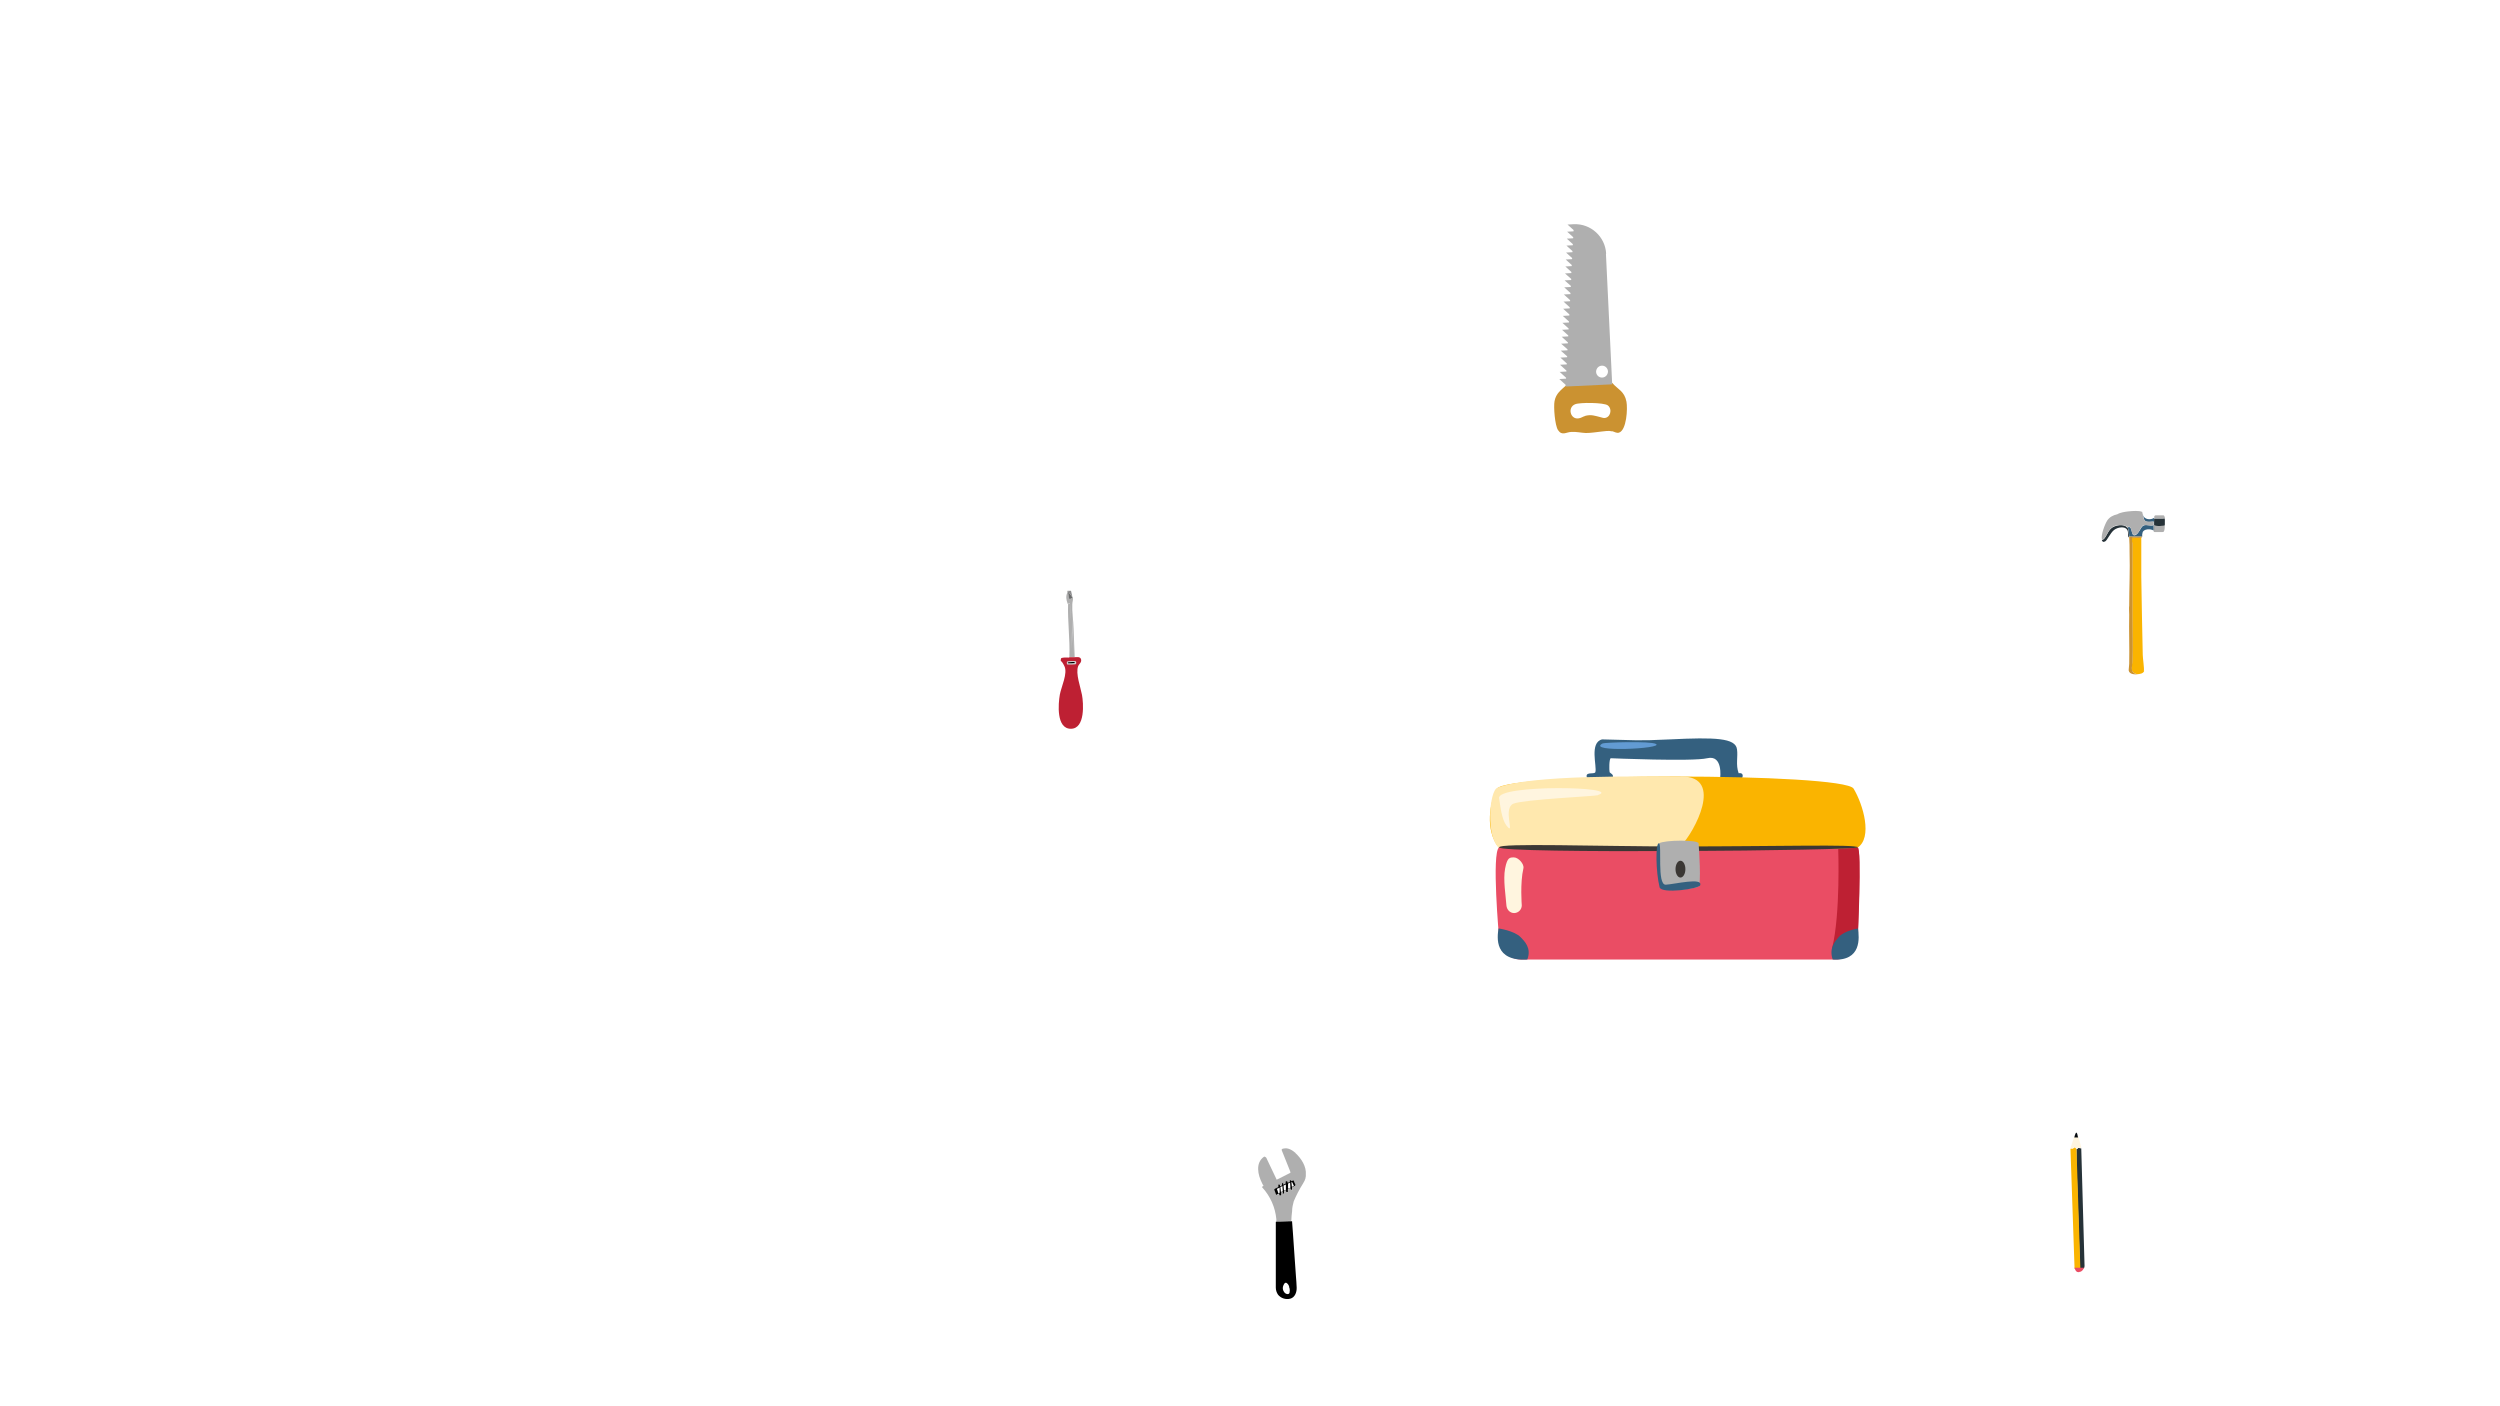
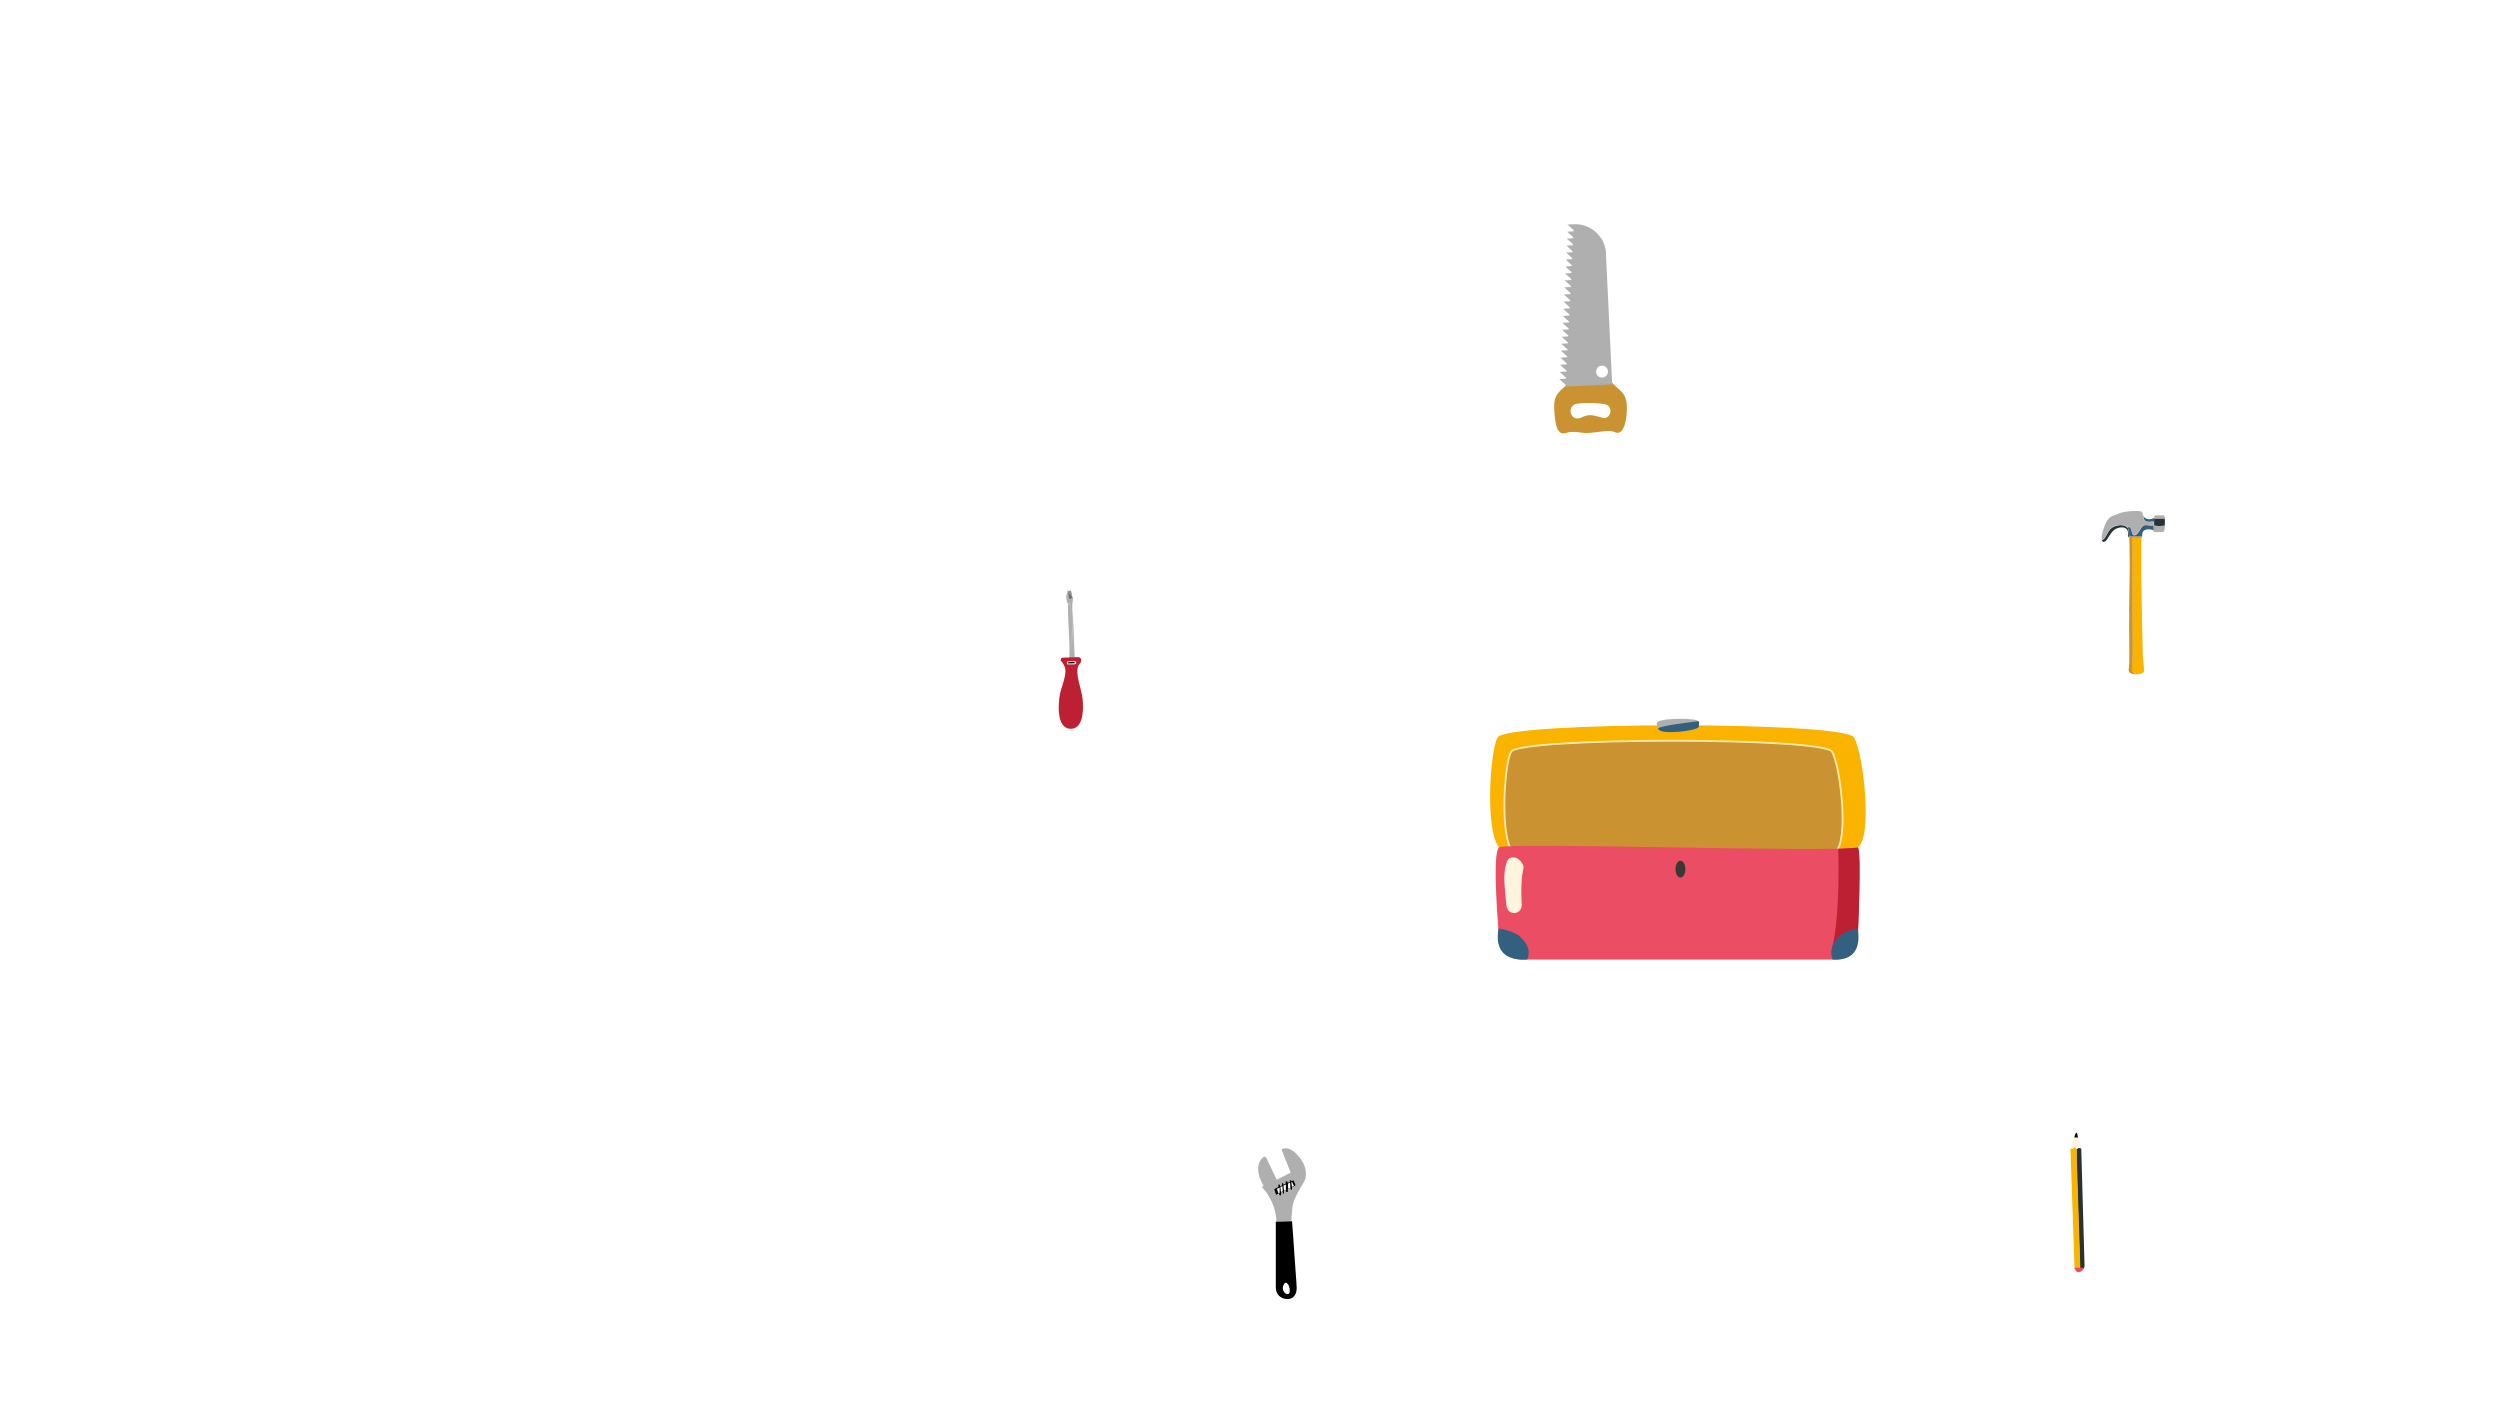
<svg xmlns="http://www.w3.org/2000/svg" id="Layer_1" version="1.1" viewBox="0 0 1366 768">
-   <defs>
-     <style>
+   <defs id="defs1">
+     <style id="style1">
      .st0 {
        fill: #cb9231;
      }

      .st1 {
        fill: #34607f;
      }

      .st2 {
        fill: #9d4324;
      }

      .st3 {
        fill: #f9d5a1;
      }

      .st4 {
        fill: #263238;
      }

      .st5 {
        fill: #ffe8ae;
      }

      .st6 {
        fill: #fab400;
      }

      .st7 {
        fill: #8d8d8e;
      }

      .st8 {
        fill: #060b11;
      }

      .st9 {
        fill: #d3d3d5;
      }

      .st10 {
        fill: #3b3734;
      }

      .st11 {
        fill: #629bd3;
      }

      .st12 {
        fill: #fcfcfe;
      }

      .st13 {
        fill: #6a6b6b;
      }

      .st14 {
        fill: #fff5df;
      }

      .st15 {
        fill: #ea4d64;
      }

      .st16 {
        fill: #be2033;
      }

      .st17 {
        fill: #d1d2d3;
      }

      .st18 {
        fill: #afafaf;
      }
    </style>
  </defs>
  <g id="Wrench">
-     <path class="st18" d="M707.9,630c-1.7-1.5-4.2-3.1-6.6-2.4h-.3c-.2,0-.9.5-.7.8h0l4.4,11,.4,1.1v.2l-.2.2-6.1,3.1c-.4.2-.8.4-1.3.6v-.2l-4.8-10.1-.7-1.5c0-.3-1-1-1.3-.8-4.9,3.4-3.4,10-1.1,14.5.2.5.5,1,.8,1.4h0c0,0-.3.2-.4.3-.2,0-.4.3-.5.4h0l.2.2c4.4,4.8,7.1,10.9,7.7,17.4v1.2h1.2l5.7-.3h1.1c0,0,.2-.2.2-.3,0-1.6.2-3.3.4-4.9,0-1.9.4-3.7.9-5.5,1.4-3.3,3.1-6.6,5-9.6l.9-1.6c.4-.8.6-1.6.7-2.5v-.9c.4-4.3-2.4-8.8-5.7-11.8h0ZM708,647.6c0,.2-.6.6-.7.7l-1.2.6h0c0,.4,0,.9,0,1.3s-.2.2-.4,0c-.2,0-.4-.3-.5-.5v-.5l-1.4.7v1.2c0,.3-.2.5-.5.4-.3,0-.5-.2-.5-.5v-.6l-1.2.6v.8c0,.2,0,.4-.3.5,0,0-.4.3-.4,0v-1.1c-.4.2-.7.4-1.1.5v1.2c.2.2,0,.3,0,.4h0c-.3,0-.5-.3-.5-.5v-.6l-1.7.8h0l-1-2.8s0-.2.2-.4h0c0,0,.3-.2.4-.3l1.2-.6.5-.2v-1c0-.2,0-.3.2-.4h0c.3,0,.5.3.5.5v.5l1.1-.5v-.7c0-.2.2-.4.3-.6,0,0,.4-.3.4,0v.9l1.3-.6v-.9c0-.3.3-.5.6-.4.3,0,.5.2.5.5v.4l1.2-.6v-.8c0-.2.2-.2.3,0,.2,0,.4.3.5.5h0l.9-.4h0l1.3,2.7v-.2Z" />
-     <path d="M705.5,667.3h-1.1l-5.7.2h-1.2c-.2,0-.4,0-.4.3v35.7c0,1.4.4,2.7,1.2,3.9,1.6,2,4.2,2.8,6.7,2.2,2.6-.7,3.6-3.6,3.5-6.1,0-2-.3-4.1-.4-6.2l-.8-11.4-.8-11.6-.5-6.7v-.3c-.3,0-.5,0-.7,0h.2ZM704.6,703.8c.2.8.2,1.7,0,2.5,0,.4-.5.8-1,.8-.8,0-1.6-.5-2-1.2-.6-.8-.8-1.9-.6-2.8h0c.2-.8.9-2.7,2-2.1.9.6,1.5,1.7,1.5,2.8h0Z" />
-     <path d="M706.6,645l-.9.4h0c0-.2-.2-.4-.5-.5,0,0-.4,0-.4,0v.8l-1.2.6v-.4c0-.3-.2-.5-.5-.5s-.6,0-.6.4v.9l-1.3.6v-.9c0-.3-.4,0-.4,0-.2,0-.3.3-.3.6v.7l-1.1.5v-.5c0-.3-.2-.5-.5-.5s-.3,0-.4.3h0v1.1c0,0-.4.2-.4.2l-1.2.6c-.2,0-.3.2-.4.3h0c-.2,0-.3.3-.2.4l1,2.8h0l1.7-.8v.6c0,.3.3.5.6.5s.3,0,.4-.3h0v-1.3c.2-.2.6-.3.9-.5v1.1c0,.3.4,0,.4,0,.2,0,.3-.3.3-.5v-.8l1.1-.6v.6c0,.3.2.5.5.5s.6,0,.5-.4v-1.2l1.4-.7v.5c0,.2.3.4.5.5,0,0,.4,0,.4,0s0-.9,0-1.3h0l1.2-.6c0,0,.8-.5.7-.7l-1.2-2.7h0v.2ZM699,651.8l-.6.3h0s0-.4,0-.4-.2-.6-.3-.9l-.4-1.2.9-.4c.2,0,.4-.2.6-.3h0v2.9h-.1ZM700.9,650.9h0l-.5.2-.5.2h0l-.3-2.7.6-.3.5-.2h0c0,.9.2,1.8.2,2.7h0ZM702.8,650l-1.2.6h0l-.3-2.8,1.3-.6h0v2.8h.2ZM705.2,648.9h0l-1.4.6v-2.8c0,0,.4-.2.6-.3l.5-.3h0l.2,2.8h.1ZM706.1,646l.4.9.5,1.1h0l-1.1.5-.3-2.6v-.2h0s.3.3.3.4h0Z" />
+     <path class="st18" d="M707.9,630c-1.7-1.5-4.2-3.1-6.6-2.4h-.3c-.2,0-.9.5-.7.8h0l4.4,11,.4,1.1v.2l-.2.2-6.1,3.1c-.4.2-.8.4-1.3.6v-.2l-4.8-10.1-.7-1.5c0-.3-1-1-1.3-.8-4.9,3.4-3.4,10-1.1,14.5.2.5.5,1,.8,1.4h0c0,0-.3.2-.4.3-.2,0-.4.3-.5.4h0l.2.2c4.4,4.8,7.1,10.9,7.7,17.4v1.2h1.2l5.7-.3h1.1c0,0,.2-.2.2-.3,0-1.6.2-3.3.4-4.9,0-1.9.4-3.7.9-5.5,1.4-3.3,3.1-6.6,5-9.6l.9-1.6c.4-.8.6-1.6.7-2.5v-.9c.4-4.3-2.4-8.8-5.7-11.8h0ZM708,647.6c0,.2-.6.6-.7.7l-1.2.6h0c0,.4,0,.9,0,1.3s-.2.2-.4,0c-.2,0-.4-.3-.5-.5v-.5l-1.4.7v1.2c0,.3-.2.5-.5.4-.3,0-.5-.2-.5-.5v-.6l-1.2.6v.8c0,.2,0,.4-.3.5,0,0-.4.3-.4,0v-1.1c-.4.2-.7.4-1.1.5v1.2c.2.2,0,.3,0,.4h0c-.3,0-.5-.3-.5-.5v-.6l-1.7.8h0l-1-2.8s0-.2.2-.4h0c0,0,.3-.2.4-.3l1.2-.6.5-.2v-1c0-.2,0-.3.2-.4h0c.3,0,.5.3.5.5v.5l1.1-.5v-.7c0-.2.2-.4.3-.6,0,0,.4-.3.4,0v.9l1.3-.6v-.9c0-.3.3-.5.6-.4.3,0,.5.2.5.5v.4l1.2-.6v-.8c0-.2.2-.2.3,0,.2,0,.4.3.5.5h0l.9-.4h0l1.3,2.7v-.2Z" id="path1" />
+     <path d="M705.5,667.3h-1.1l-5.7.2h-1.2c-.2,0-.4,0-.4.3v35.7c0,1.4.4,2.7,1.2,3.9,1.6,2,4.2,2.8,6.7,2.2,2.6-.7,3.6-3.6,3.5-6.1,0-2-.3-4.1-.4-6.2l-.8-11.4-.8-11.6-.5-6.7v-.3c-.3,0-.5,0-.7,0h.2ZM704.6,703.8c.2.8.2,1.7,0,2.5,0,.4-.5.8-1,.8-.8,0-1.6-.5-2-1.2-.6-.8-.8-1.9-.6-2.8h0c.2-.8.9-2.7,2-2.1.9.6,1.5,1.7,1.5,2.8h0Z" id="path2" />
+     <path d="M706.6,645l-.9.4h0c0-.2-.2-.4-.5-.5,0,0-.4,0-.4,0v.8l-1.2.6v-.4c0-.3-.2-.5-.5-.5s-.6,0-.6.4v.9l-1.3.6v-.9c0-.3-.4,0-.4,0-.2,0-.3.3-.3.6v.7l-1.1.5v-.5c0-.3-.2-.5-.5-.5s-.3,0-.4.3h0v1.1c0,0-.4.2-.4.2l-1.2.6c-.2,0-.3.2-.4.3h0c-.2,0-.3.3-.2.4l1,2.8h0l1.7-.8v.6c0,.3.3.5.6.5s.3,0,.4-.3h0v-1.3c.2-.2.6-.3.9-.5v1.1c0,.3.4,0,.4,0,.2,0,.3-.3.3-.5v-.8l1.1-.6v.6c0,.3.2.5.5.5s.6,0,.5-.4v-1.2l1.4-.7v.5c0,.2.3.4.5.5,0,0,.4,0,.4,0s0-.9,0-1.3h0l1.2-.6c0,0,.8-.5.7-.7l-1.2-2.7h0v.2ZM699,651.8l-.6.3h0s0-.4,0-.4-.2-.6-.3-.9l-.4-1.2.9-.4c.2,0,.4-.2.6-.3h0v2.9h-.1ZM700.9,650.9h0l-.5.2-.5.2h0l-.3-2.7.6-.3.5-.2h0c0,.9.2,1.8.2,2.7h0ZM702.8,650l-1.2.6h0l-.3-2.8,1.3-.6h0v2.8h.2ZM705.2,648.9h0l-1.4.6v-2.8c0,0,.4-.2.6-.3l.5-.3h0l.2,2.8h.1ZM706.1,646l.4.9.5,1.1h0l-1.1.5-.3-2.6v-.2h0s.3.3.3.4h0Z" id="path3" />
  </g>
  <g id="Screwdriver">
-     <path class="st18" d="M584.3,358.8c.4-9.3-1-19.3-.7-28.7l1.1-.3.2.7,1,28.3c0,.2-1.3.3-1.5,0h0Z" />
-     <path class="st7" d="M586.2,326.2h-.3c-.5-.9-1.8-2.1-2.3-3.2-.2,0,0,.2,0,.2-.2,0-.2.2-.3.4,0-.1,0-.8,0-.8h1.9c.2,1.2.6,2.3.8,3.5h0Z" />
-     <g>
-       <path class="st18" d="M587.2,359h-3c.2,0,0-.2,0-.3.2.3,1.4.2,1.5,0l-1-28.3-.2-.7-1.1.3c-.9-2.5-1.1-4.1-.2-6.5s0-.4.3-.4c0,.5.7,4,.8,4.2s1.5-.5,1.6-.6,0-.3,0-.4h.3c.3,1.7-.3,2.4-.3,4-.2,3.9.6,9,.7,13.1.2,5.2.4,10.4.6,15.6h.1Z" />
-       <polygon class="st9" points="585.7 333.9 586.3 346 586.6 358 586 346 585.7 333.9" />
+     <path class="st18" d="M584.3,358.8c.4-9.3-1-19.3-.7-28.7l1.1-.3.2.7,1,28.3c0,.2-1.3.3-1.5,0h0Z" id="path4" />
+     <path class="st7" d="M586.2,326.2h-.3c-.5-.9-1.8-2.1-2.3-3.2-.2,0,0,.2,0,.2-.2,0-.2.2-.3.4,0-.1,0-.8,0-.8h1.9c.2,1.2.6,2.3.8,3.5h0Z" id="path5" />
+     <g id="g6">
+       <path class="st18" d="M587.2,359h-3c.2,0,0-.2,0-.3.2.3,1.4.2,1.5,0l-1-28.3-.2-.7-1.1.3c-.9-2.5-1.1-4.1-.2-6.5s0-.4.3-.4c0,.5.7,4,.8,4.2s1.5-.5,1.6-.6,0-.3,0-.4h.3c.3,1.7-.3,2.4-.3,4-.2,3.9.6,9,.7,13.1.2,5.2.4,10.4.6,15.6h.1Z" id="path6" />
+       <polygon class="st9" points="585.7 333.9 586.3 346 586.6 358 586 346 585.7 333.9" id="polygon6" />
    </g>
-     <path class="st13" d="M585.9,326.3c0,.1.2.3,0,.4s-1.4.8-1.6.6-.8-3.7-.8-4.2,0-.2,0-.2c.5,1.1,1.8,2.3,2.3,3.3h0Z" />
-     <g>
-       <path class="st16" d="M584.2,359.1h3c1,0,3.1-.5,3.5,1.2s-1.1,2.4-1.6,3.7c-1.5,4,1.3,11.4,2.1,15.7s1.9,18.5-6.1,18.5-6.9-13.6-6-18.7c.8-4.3,4.4-11.6,2.5-15.5s-2.1-2.1-2-3.4.4-1,1-1.2,2.9-.1,3.6-.1v-.2Z" />
-       <g>
-         <path class="st17" d="M587.8,361.2c.3.3.4,1.5,0,1.7s-3.9.3-4.2.2-.5,0-.5,0c-.2-.2-.3-1.5,0-1.7s4.6-.3,4.8-.1h0Z" />
-         <path d="M587.2,361.8c0,.1,0,.4,0,.5-.4,0-3.6.3-3.7,0s0-.3.3-.4,3.4-.3,3.5-.1h0Z" />
+     <path class="st13" d="M585.9,326.3c0,.1.2.3,0,.4s-1.4.8-1.6.6-.8-3.7-.8-4.2,0-.2,0-.2c.5,1.1,1.8,2.3,2.3,3.3h0Z" id="path7" />
+     <g id="g11">
+       <path class="st16" d="M584.2,359.1h3c1,0,3.1-.5,3.5,1.2s-1.1,2.4-1.6,3.7c-1.5,4,1.3,11.4,2.1,15.7s1.9,18.5-6.1,18.5-6.9-13.6-6-18.7c.8-4.3,4.4-11.6,2.5-15.5s-2.1-2.1-2-3.4.4-1,1-1.2,2.9-.1,3.6-.1v-.2Z" id="path8" />
+       <g id="g10">
+         <path class="st17" d="M587.8,361.2c.3.3.4,1.5,0,1.7s-3.9.3-4.2.2-.5,0-.5,0c-.2-.2-.3-1.5,0-1.7s4.6-.3,4.8-.1h0Z" id="path9" />
+         <path d="M587.2,361.8c0,.1,0,.4,0,.5-.4,0-3.6.3-3.7,0s0-.3.3-.4,3.4-.3,3.5-.1h0Z" id="path10" />
      </g>
    </g>
  </g>
  <g id="Saw">
    <g id="Generative_Object">
-       <path class="st0" d="M880.9,235.6c1.2.3,2.4,1.2,3.7.8,4.2-1.3,4.8-13.2,4.1-16.9-1.1-5.8-4.7-6.7-7.8-10.3l-25,1.2h0c-3,2.8-5.7,4.5-6.5,8.8-.6,3.1.2,13.3,1.9,15.8,2.2,3.3,4.4,1.1,7.3,1,2.4-.2,5.4.5,7.9.6,2.9,0,5.7-.5,8.5-.8,2.1-.2,3.8-.6,5.9-.1h0ZM866.1,227.3c-1.2.3-2.3,1.2-3.6,1.3-4.4.7-6.2-5.9-1.9-7.7,2.5-1.1,15.8-1,17.9.6,2.7,2.1,1.4,7-2.1,6.9-.5,0-1.2-.3-1.7-.4-3.2-.8-5.3-1.7-8.8-.7h.2Z" />
+       <path class="st0" d="M880.9,235.6c1.2.3,2.4,1.2,3.7.8,4.2-1.3,4.8-13.2,4.1-16.9-1.1-5.8-4.7-6.7-7.8-10.3l-25,1.2h0c-3,2.8-5.7,4.5-6.5,8.8-.6,3.1.2,13.3,1.9,15.8,2.2,3.3,4.4,1.1,7.3,1,2.4-.2,5.4.5,7.9.6,2.9,0,5.7-.5,8.5-.8,2.1-.2,3.8-.6,5.9-.1h0ZM866.1,227.3c-1.2.3-2.3,1.2-3.6,1.3-4.4.7-6.2-5.9-1.9-7.7,2.5-1.1,15.8-1,17.9.6,2.7,2.1,1.4,7-2.1,6.9-.5,0-1.2-.3-1.7-.4-3.2-.8-5.3-1.7-8.8-.7h.2Z" id="path11" />
    </g>
-     <path class="st18" d="M877.6,138.6c-.5-9.3-8.4-16.5-17.7-16.1h0l-3.4.2,3.3,3v.7l-3.5.2,3.3,3v.6l-3.5.2,3.3,3v.6l-3.5.2,3.3,3v.6l-3.5.2,3.3,3v.6l-3.5.2,3.3,3v.6l-3.5.2,3.3,3v.6l-3.5.2,3.4,3v.6l-3.6.2,3.4,3v.6l-3.6.2,3.4,3.1v.6l-3.6.2,3.4,3.1v.6l-3.6.2,3.4,3.1v.6l-3.6.2,3.4,3.1v.6l-3.6.2,3.4,3.1v.5l-3.6.2,3.4,3.1v.5l-3.6.2,3.4,3.1v.5l-3.6.2,3.4,3.1v.5l-3.7.2,3.5,3.1v.5l-3.7.2,3.5,3.1v.5l-3.7.2,3.5,3.2v.5l-3.7.2,3.5,3.2v.5l-3.7.2,3.5,3.2v.5l-3.7.2,3.5,3.2v.9l25.4-1.2-3.4-71v-.4ZM872.1,203.2c0-1.8,1.3-3.3,3.1-3.4s3.3,1.3,3.4,3.1c0,1.8-1.3,3.3-3.1,3.4s-3.3-1.3-3.4-3.1Z" />
+     <path class="st18" d="M877.6,138.6c-.5-9.3-8.4-16.5-17.7-16.1h0l-3.4.2,3.3,3v.7l-3.5.2,3.3,3v.6l-3.5.2,3.3,3v.6l-3.5.2,3.3,3v.6l-3.5.2,3.3,3v.6l-3.5.2,3.3,3v.6l-3.5.2,3.3,3v.6l-3.5.2,3.4,3v.6l-3.6.2,3.4,3v.6l-3.6.2,3.4,3.1v.6l-3.6.2,3.4,3.1v.6l-3.6.2,3.4,3.1v.6l-3.6.2,3.4,3.1v.6l-3.6.2,3.4,3.1v.5l-3.6.2,3.4,3.1v.5l-3.6.2,3.4,3.1v.5l-3.6.2,3.4,3.1v.5l-3.7.2,3.5,3.1v.5l-3.7.2,3.5,3.1v.5l-3.7.2,3.5,3.2v.5l-3.7.2,3.5,3.2v.5l-3.7.2,3.5,3.2v.5l-3.7.2,3.5,3.2v.9l25.4-1.2-3.4-71v-.4ZM872.1,203.2c0-1.8,1.3-3.3,3.1-3.4s3.3,1.3,3.4,3.1c0,1.8-1.3,3.3-3.1,3.4s-3.3-1.3-3.4-3.1Z" id="path12" />
  </g>
  <g id="Pencil">
-     <path class="st12" d="M1137.7,627.6c0-.2-.4-.6-.6-.5v-.4c.4,0,.6.5.7.9h0Z" />
-     <g>
-       <path class="st4" d="M1137.2,627.4l1.8,64.4c0,.2-.2,1.2-.4,1.2-.4,0-1.6,0-2.1,0l-1.9-57.7c0,0,0-.2,0-.3v-7.1c0,0,0,0,.2,0,.3-.2.5-.5.7-.6.4-.2,1.1.2,1.6.2h.1Z" />
-       <g>
-         <path class="st14" d="M1137.2,627.4c-.5,0-1.2-.4-1.6-.2-.3.2-.5.5-.7.6,0,0-.2,0-.3,0,0,0-.2-.3-.2-.5-.8-1.3-1-.2-2,0-.4,0-.7-.2-1.1,0,.7-2.1,1.4-4.3,2.1-6.4h.9c.4,0,.8,0,1.2,0,.5,1.7,1.1,3.5,1.5,5.3v.6l.2.3Z" />
-         <path class="st8" d="M1135.5,621.5c-.4,0-.8,0-1.2,0h-.9c0-.4.6-2.1.8-2.4s.5-.2.6,0,0,.3.2.4c.2.7.3,1.6.5,2.3h0Z" />
-         <path class="st6" d="M1131.3,627.7h0c.4-.2.7,0,1.1,0,1-.3,1.2-1.4,2,0,0,0,0,.3.2.4l2.1,64.8v.3c-.5.4-2.8.3-3.2,0v-1.2" />
+     <path class="st12" d="M1137.7,627.6c0-.2-.4-.6-.6-.5v-.4c.4,0,.6.5.7.9h0Z" id="path13" />
+     <g id="g18">
+       <path class="st4" d="M1137.2,627.4l1.8,64.4c0,.2-.2,1.2-.4,1.2-.4,0-1.6,0-2.1,0l-1.9-57.7c0,0,0-.2,0-.3v-7.1c0,0,0,0,.2,0,.3-.2.5-.5.7-.6.4-.2,1.1.2,1.6.2h.1Z" id="path14" />
+       <g id="g17">
+         <path class="st14" d="M1137.2,627.4c-.5,0-1.2-.4-1.6-.2-.3.2-.5.5-.7.6,0,0-.2,0-.3,0,0,0-.2-.3-.2-.5-.8-1.3-1-.2-2,0-.4,0-.7-.2-1.1,0,.7-2.1,1.4-4.3,2.1-6.4h.9c.4,0,.8,0,1.2,0,.5,1.7,1.1,3.5,1.5,5.3v.6l.2.3Z" id="path15" />
+         <path class="st8" d="M1135.5,621.5c-.4,0-.8,0-1.2,0h-.9c0-.4.6-2.1.8-2.4s.5-.2.6,0,0,.3.2.4c.2.7.3,1.6.5,2.3h0Z" id="path16" />
+         <path class="st6" d="M1131.3,627.7h0c.4-.2.7,0,1.1,0,1-.3,1.2-1.4,2,0,0,0,0,.3.2.4l2.1,64.8v.3c-.5.4-2.8.3-3.2,0v-1.2" id="path17" />
      </g>
    </g>
-     <path class="st15" d="M1136.1,695.1c-1.8.2-2.2-1.2-2.6-2.4h5.2s-.7,2.2-2.6,2.3h0Z" />
+     <path class="st15" d="M1136.1,695.1c-1.8.2-2.2-1.2-2.6-2.4h5.2s-.7,2.2-2.6,2.3h0Z" id="path18" />
  </g>
  <g id="Hammer">
-     <g>
-       <path class="st12" d="M1167.5,363.7c.7.3.9,1.1.7,1.7-1.8,1.7-3.1-1.6-.7-1.7Z" />
-       <path class="st3" d="M1165.2,309.9c0-4.3,0-8.5,0-12.8v12.8h0Z" />
-       <path class="st2" d="M1167.5,363.7c-2.4,0-1.1,3.4.7,1.7-.5,1.4-2.9.6-2.1-1.2s.9-.7,1.4-.5Z" />
-       <path class="st6" d="M1171.6,366.5c-.4,1.6-2.5,1.8-3.8,1.9-4.5-1.1-2.7-4.1-2.7-7.4.2-7.8,0-16.2,0-24v-3.8c0-2.8,0-5.6,0-8.4v-4.3c0-3.5,0-7.1,0-10.6v-12.8c-.2-1.1-.5-2.4,0-3.4.8,0,4.4.2,4.9,0,0,7.2,0,14.4,0,21.6.3,14.1.4,28.3.8,42.5,0,1.8.9,7.5.6,8.7h0Z" />
+     <g id="g22">
+       <path class="st12" d="M1167.5,363.7c.7.3.9,1.1.7,1.7-1.8,1.7-3.1-1.6-.7-1.7Z" id="path19" />
+       <path class="st3" d="M1165.2,309.9c0-4.3,0-8.5,0-12.8v12.8h0Z" id="path20" />
+       <path class="st2" d="M1167.5,363.7c-2.4,0-1.1,3.4.7,1.7-.5,1.4-2.9.6-2.1-1.2s.9-.7,1.4-.5Z" id="path21" />
+       <path class="st6" d="M1171.6,366.5c-.4,1.6-2.5,1.8-3.8,1.9-4.5-1.1-2.7-4.1-2.7-7.4.2-7.8,0-16.2,0-24v-3.8c0-2.8,0-5.6,0-8.4v-4.3c0-3.5,0-7.1,0-10.6v-12.8c-.2-1.1-.5-2.4,0-3.4.8,0,4.4.2,4.9,0,0,7.2,0,14.4,0,21.6.3,14.1.4,28.3.8,42.5,0,1.8.9,7.5.6,8.7h0Z" id="path22" />
    </g>
-     <g>
-       <path class="st1" d="M1176.7,289.9c-1.5-1.1-5.5-1-6,1.1s0,1.5-.2,2.2h-7.1c0-1.2-.2-4.1-.9-5,3-1.4,1.6,4.7,3.9,4.3s3.1-4.7,5-5.4,3.9.6,5.4-.2c0,.9,0,2.3,0,3h-.1Z" />
-       <path class="st4" d="M1162.4,288.2c.7.9.8,3.8.9,5s0,.3,0,.5c-.9-.6-.4-2.2-.6-3.1-.6-3.5-5.5-2.7-7.6-1s-3.7,5.6-4.8,6.2-1.6.2-1.9-.8c.5-.1.8-.1,1.2-.5,1.8-1.9,2.4-5.4,5.4-6.7s6.1-1.1,7.3.5h0Z" />
-       <path class="st18" d="M1182.8,285.6c0,.7,0,2,0,2.7s-.2,2.3-.9,2.4-4.5,0-4.8,0-.3-.4-.4-.6c.2-1.1,0-2.2,0-3.3.7.5,5.2.5,5.5,0s-.3-1.3.3-1.2h.1Z" />
-       <path class="st1" d="M1177,282.1c0,.4,0,.8,0,1.2,0,1.1,0,2.2,0,3.3h-.2v-1.6c-4.6.4-5.3.4-5.9-4.1.2,2.5,2.9,3.2,4.9,2.6s.9-.9,1.2-1.3h0Z" />
-       <path class="st18" d="M1170.8,280.8c.5,4.5,1.3,4.5,5.9,4.1,0,0,0,1.5,0,1.7v.2c-1.5.9-4-.2-5.4.2-1.9.6-2.3,4.9-5,5.3-2.3.4-.9-5.7-3.9-4.3-1.2-1.5-5.6-1.2-7.3-.5-3,1.3-3.6,4.8-5.4,6.7-.4.4-.7.4-1.2.5-.7-2.2,1.6-8.3,2.9-10.3,1.3-1.9,3.2-2.9,5.5-3.4,1.6-1,4.3-1.4,6.3-1.6,2.1-.2,5.5-.5,7.3.3l.2.9v.2Z" />
-       <path class="st18" d="M1181.8,283.3h-4.7c0-.3,0-.8,0-1.2,0-.1.3-.4.5-.5s4.4,0,4.7,0c.3.1.6,1.3.7,1.6" />
-       <path class="st0" d="M1170.4,293.2c0,.2-.3.6-.3.6-.5.2-4,0-4.9,0-.5,1-.2,2.3,0,3.4,0,4.3,0,8.5,0,12.8s0,7,0,10.6v4.3c0,2.8,0,5.6,0,8.4v3.8c0,7.9.3,16.2,0,24,0,3.3-1.8,6.3,2.7,7.4-1.7,0-4.5,0-4.8-2.3,0-1.1.3-2.4.3-3.5.2-8.9-.2-17.9,0-26.8,0-1.5-.2-3.7,0-5,0-9.7.5-19.4.2-29.1,0-2.6,0-5.4-.2-8h0c0-.3,0-.4,0-.6h7.1Z" />
-       <path class="st4" d="M1177,286.9c0,1.1,0,2.2,0,3.3v-.2c-.2-.8,0-2.2,0-3s0-.2,0-.2h.2v.2h0Z" />
-       <path class="st4" d="M1182.8,283.3c.2,1.2,0,2.5,0,3.9v-.5c0,.1,0,.2,0,.3-.2.3-4.6.8-5.8-.1v-.3c0-1.1,0-2.2,0-3.2h4.7" />
+     <g id="g31">
+       <path class="st1" d="M1176.7,289.9c-1.5-1.1-5.5-1-6,1.1s0,1.5-.2,2.2h-7.1c0-1.2-.2-4.1-.9-5,3-1.4,1.6,4.7,3.9,4.3s3.1-4.7,5-5.4,3.9.6,5.4-.2c0,.9,0,2.3,0,3h-.1Z" id="path23" />
+       <path class="st4" d="M1162.4,288.2c.7.9.8,3.8.9,5s0,.3,0,.5c-.9-.6-.4-2.2-.6-3.1-.6-3.5-5.5-2.7-7.6-1s-3.7,5.6-4.8,6.2-1.6.2-1.9-.8c.5-.1.8-.1,1.2-.5,1.8-1.9,2.4-5.4,5.4-6.7s6.1-1.1,7.3.5h0Z" id="path24" />
+       <path class="st18" d="M1182.8,285.6c0,.7,0,2,0,2.7s-.2,2.3-.9,2.4-4.5,0-4.8,0-.3-.4-.4-.6c.2-1.1,0-2.2,0-3.3.7.5,5.2.5,5.5,0s-.3-1.3.3-1.2h.1Z" id="path25" />
+       <path class="st1" d="M1177,282.1c0,.4,0,.8,0,1.2,0,1.1,0,2.2,0,3.3h-.2v-1.6c-4.6.4-5.3.4-5.9-4.1.2,2.5,2.9,3.2,4.9,2.6s.9-.9,1.2-1.3h0Z" id="path26" />
+       <path class="st18" d="M1170.8,280.8c.5,4.5,1.3,4.5,5.9,4.1,0,0,0,1.5,0,1.7v.2c-1.5.9-4-.2-5.4.2-1.9.6-2.3,4.9-5,5.3-2.3.4-.9-5.7-3.9-4.3-1.2-1.5-5.6-1.2-7.3-.5-3,1.3-3.6,4.8-5.4,6.7-.4.4-.7.4-1.2.5-.7-2.2,1.6-8.3,2.9-10.3,1.3-1.9,3.2-2.9,5.5-3.4,1.6-1,4.3-1.4,6.3-1.6,2.1-.2,5.5-.5,7.3.3l.2.9v.2Z" id="path27" />
+       <path class="st18" d="M1181.8,283.3h-4.7c0-.3,0-.8,0-1.2,0-.1.3-.4.5-.5s4.4,0,4.7,0c.3.1.6,1.3.7,1.6" id="path28" />
+       <path class="st0" d="M1170.4,293.2c0,.2-.3.6-.3.6-.5.2-4,0-4.9,0-.5,1-.2,2.3,0,3.4,0,4.3,0,8.5,0,12.8s0,7,0,10.6v4.3c0,2.8,0,5.6,0,8.4v3.8c0,7.9.3,16.2,0,24,0,3.3-1.8,6.3,2.7,7.4-1.7,0-4.5,0-4.8-2.3,0-1.1.3-2.4.3-3.5.2-8.9-.2-17.9,0-26.8,0-1.5-.2-3.7,0-5,0-9.7.5-19.4.2-29.1,0-2.6,0-5.4-.2-8h0c0-.3,0-.4,0-.6h7.1Z" id="path29" />
+       <path class="st4" d="M1177,286.9c0,1.1,0,2.2,0,3.3v-.2c-.2-.8,0-2.2,0-3s0-.2,0-.2h.2v.2h0Z" id="path30" />
+       <path class="st4" d="M1182.8,283.3c.2,1.2,0,2.5,0,3.9v-.5c0,.1,0,.2,0,.3-.2.3-4.6.8-5.8-.1v-.3c0-1.1,0-2.2,0-3.2h4.7" id="path31" />
    </g>
  </g>
-   <g id="Toolbox">
-     <path class="st1" d="M939.9,425.1s1.7-12.9-7.1-10.8c-7.9,1.9-52.7,0-52.7,0-.9.4-.9,6.6-.6,7.6,0,.5,3.1,1.3,1.3,3.7h-13.4c-2.2-4.5,3.8-2.2,4.3-3.7,1-3-3.4-16.2,3.7-17.9,18.7.4,18.5.9,37.1,0,24.6-1.2,35.8-.8,36.6,5.4h0c.6,4.1-.8,8.4.9,13.1,2.3-.4,2.7,1.2,1.7,3" />
-     <path class="st6" d="M818.1,430.9c5.2-8.8,189.4-8.8,194.7,0s10.5,26.9,2.1,32.3-188.1,9.1-195.9-.1-5-25.3-1-32.1Z" />
-     <path class="st5" d="M918.8,461.8c-17.3,17.3-80.6,17-99.6,1.6-7.4-6-5.5-31.3-1-33,18.5-7.2,77.3-6.1,100.7-6.1s6.6,30.7-.1,37.4Z" />
-     <path class="st15" d="M1003,524.3h-171.9c-6.6,0-12-5.4-12-12,0,0-4.2-46.3,0-49.3s180.3,3,195.9,0c2.3-.4,0,49.3,0,49.3,0,6.6-5.4,12-12,12Z" />
-     <path class="st1" d="M818.8,507.3c-.8,5-2.4,18,15.7,17,2.5-6.3-1.6-10.1-3.6-12.2-3.5-3.6-12.1-4.8-12.1-4.8Z" />
-     <path class="st14" d="M827.3,498.9h0c-2.3,0-4-1.9-4.2-4.2-.3-5-1.9-14-.7-20.2s2.6-6,4.9-6h0c2.3,0,5.6,3.6,5.1,5.9-1.9,8.1-.9,20.3-.9,20.3,0,2.3-1.9,4.2-4.2,4.2Z" />
-     <path class="st16" d="M1015,515s-14.6,5.4-13.9,2.9c4.6-18.7,3.3-54,3.3-54,0,0,9.4-.6,10.6-.7,2.5-.2,0,51.8,0,51.8Z" />
-     <path class="st1" d="M1015.2,507.3c.7,5,2.1,18-13.8,17-2.2-6.3,1.4-10.1,3.2-12.2,3-3.6,10.6-4.8,10.6-4.8Z" />
-     <path class="st10" d="M819.1,463c0-2.5,54.2-.5,98.3-.5,53.1,0,97.6-1.3,97.7.5s-196,3.6-196,0Z" />
-     <path class="st18" d="M906.5,460.8c2.9-1.9,21.4-2,21.6,0s1.6,22.8-.1,23.7-18.3,3.5-20.3,0-2-23.1-1.2-23.7Z" />
-     <path class="st1" d="M906.8,484.8c1,3.8,21.5.9,22.2-1.1,1.5-4.4-13.8-.6-18.8-.3s-1.9-22.4-3.8-22.6-1.7,15.6.4,24Z" />
-     <ellipse class="st10" cx="918.2" cy="474.9" rx="2.7" ry="4.6" />
-     <path class="st14" d="M873.1,434.4c14.2-4.7-55.1-5.9-54,1.7s1.9,13.1,5,16.1-2.9-10.8,2.9-13.1,44.1-4,46.1-4.6Z" />
-     <path class="st11" d="M875.7,406.2c1-.5,26-1.4,29.1.3,4.7,2.6-38.6,4.7-29.1-.3Z" />
+   <g id="ToolboxOpen" class="st14" style="display:inline" transform="translate(528.8,78)">
+     <path class="st8" d="m 289.5,324.9 c 5.2,-8.8 189.4,-8.8 194.7,0 5.3,8.8 10.3,54.9 2,60.2 -8.3,5.3 -188.1,9.1 -195.9,-0.1 -7.8,-9.2 -4.9,-53.2 -0.8,-60.1 z" id="path32-3" style="fill:#fab400" />
+     <path class="st1" d="m 296.9,332.7 c 4.7,-7.9 170.6,-8 175.3,0 4.8,8 9.3,49.8 1.8,54.6 -7.5,4.8 -169.4,8.3 -176.4,-0.1 -7,-8.4 -4.4,-48.3 -0.7,-54.5 z" id="path33-8" style="fill:#cb9231;stroke:#ffe8ae;stroke-miterlimit:10" />
+     <path class="st18" d="M 474.2,446.3 H 302.3 c -6.6,0 -12,-5.4 -12,-12 0,0 -4.2,-46.3 0,-49.3 4.2,-3 180.3,3 195.9,0 2.3,-0.4 0,49.3 0,49.3 0,6.6 -5.4,12 -12,12 z" id="path34-0" style="fill:#ea4d64" />
+     <path class="st3" d="m 290,429.3 c -0.8,5 -2.4,18 15.7,17 2.5,-6.3 -1.6,-10.1 -3.6,-12.2 -3.5,-3.6 -12.1,-4.8 -12.1,-4.8 z" id="path35-2" style="fill:#34607f" />
+     <path class="st17" d="m 298.5,420.9 v 0 c -2.3,0 -4,-1.9 -4.2,-4.2 -0.3,-5 -1.9,-14 -0.7,-20.2 1.2,-6.2 2.6,-6 4.9,-6 v 0 c 2.3,0 5.6,3.6 5.1,5.9 -1.9,8.1 -0.9,20.3 -0.9,20.3 0,2.3 -1.9,4.2 -4.2,4.2 z" id="path36-4" style="fill:#fff5df" />
+     <path class="st19" d="m 486.2,437 c 0,0 -14.6,5.4 -13.9,2.9 4.6,-18.7 3.3,-54 3.3,-54 0,0 9.4,-0.6 10.6,-0.7 2.5,-0.2 0,51.8 0,51.8 z" id="path37-8" style="fill:#be2033" />
+     <path class="st3" d="m 486.3,429.3 c 0.7,5 2.1,18 -13.8,17 -2.2,-6.3 1.4,-10.1 3.2,-12.2 3,-3.6 10.6,-4.8 10.6,-4.8 z" id="path38-3" style="fill:#34607f" />
+     <path class="st21" d="m 377.5,316.2 c 2.9,-1.9 21.4,-2 21.6,0 0.2,2 0.4,3.1 -1.3,4 -1.7,0.9 -18.3,3.5 -20.3,0 -2,-3.5 -0.8,-3.4 0,-4 z" id="path39-9" style="fill:#afafaf" />
+     <path class="st3" d="m 377.2,320.2 c 1.2,3.7 22,1 22.2,-1.1 0.2,-2.1 0.4,-3.1 -0.4,-3 -0.8,0.1 -22.3,2.5 -21.8,4.1 z" id="path40-0" style="fill:#34607f" />
+     <ellipse class="st12" cx="389.4" cy="396.9" rx="2.7" ry="4.6" id="ellipse40" style="fill:#3b3734" />
  </g>
</svg>
